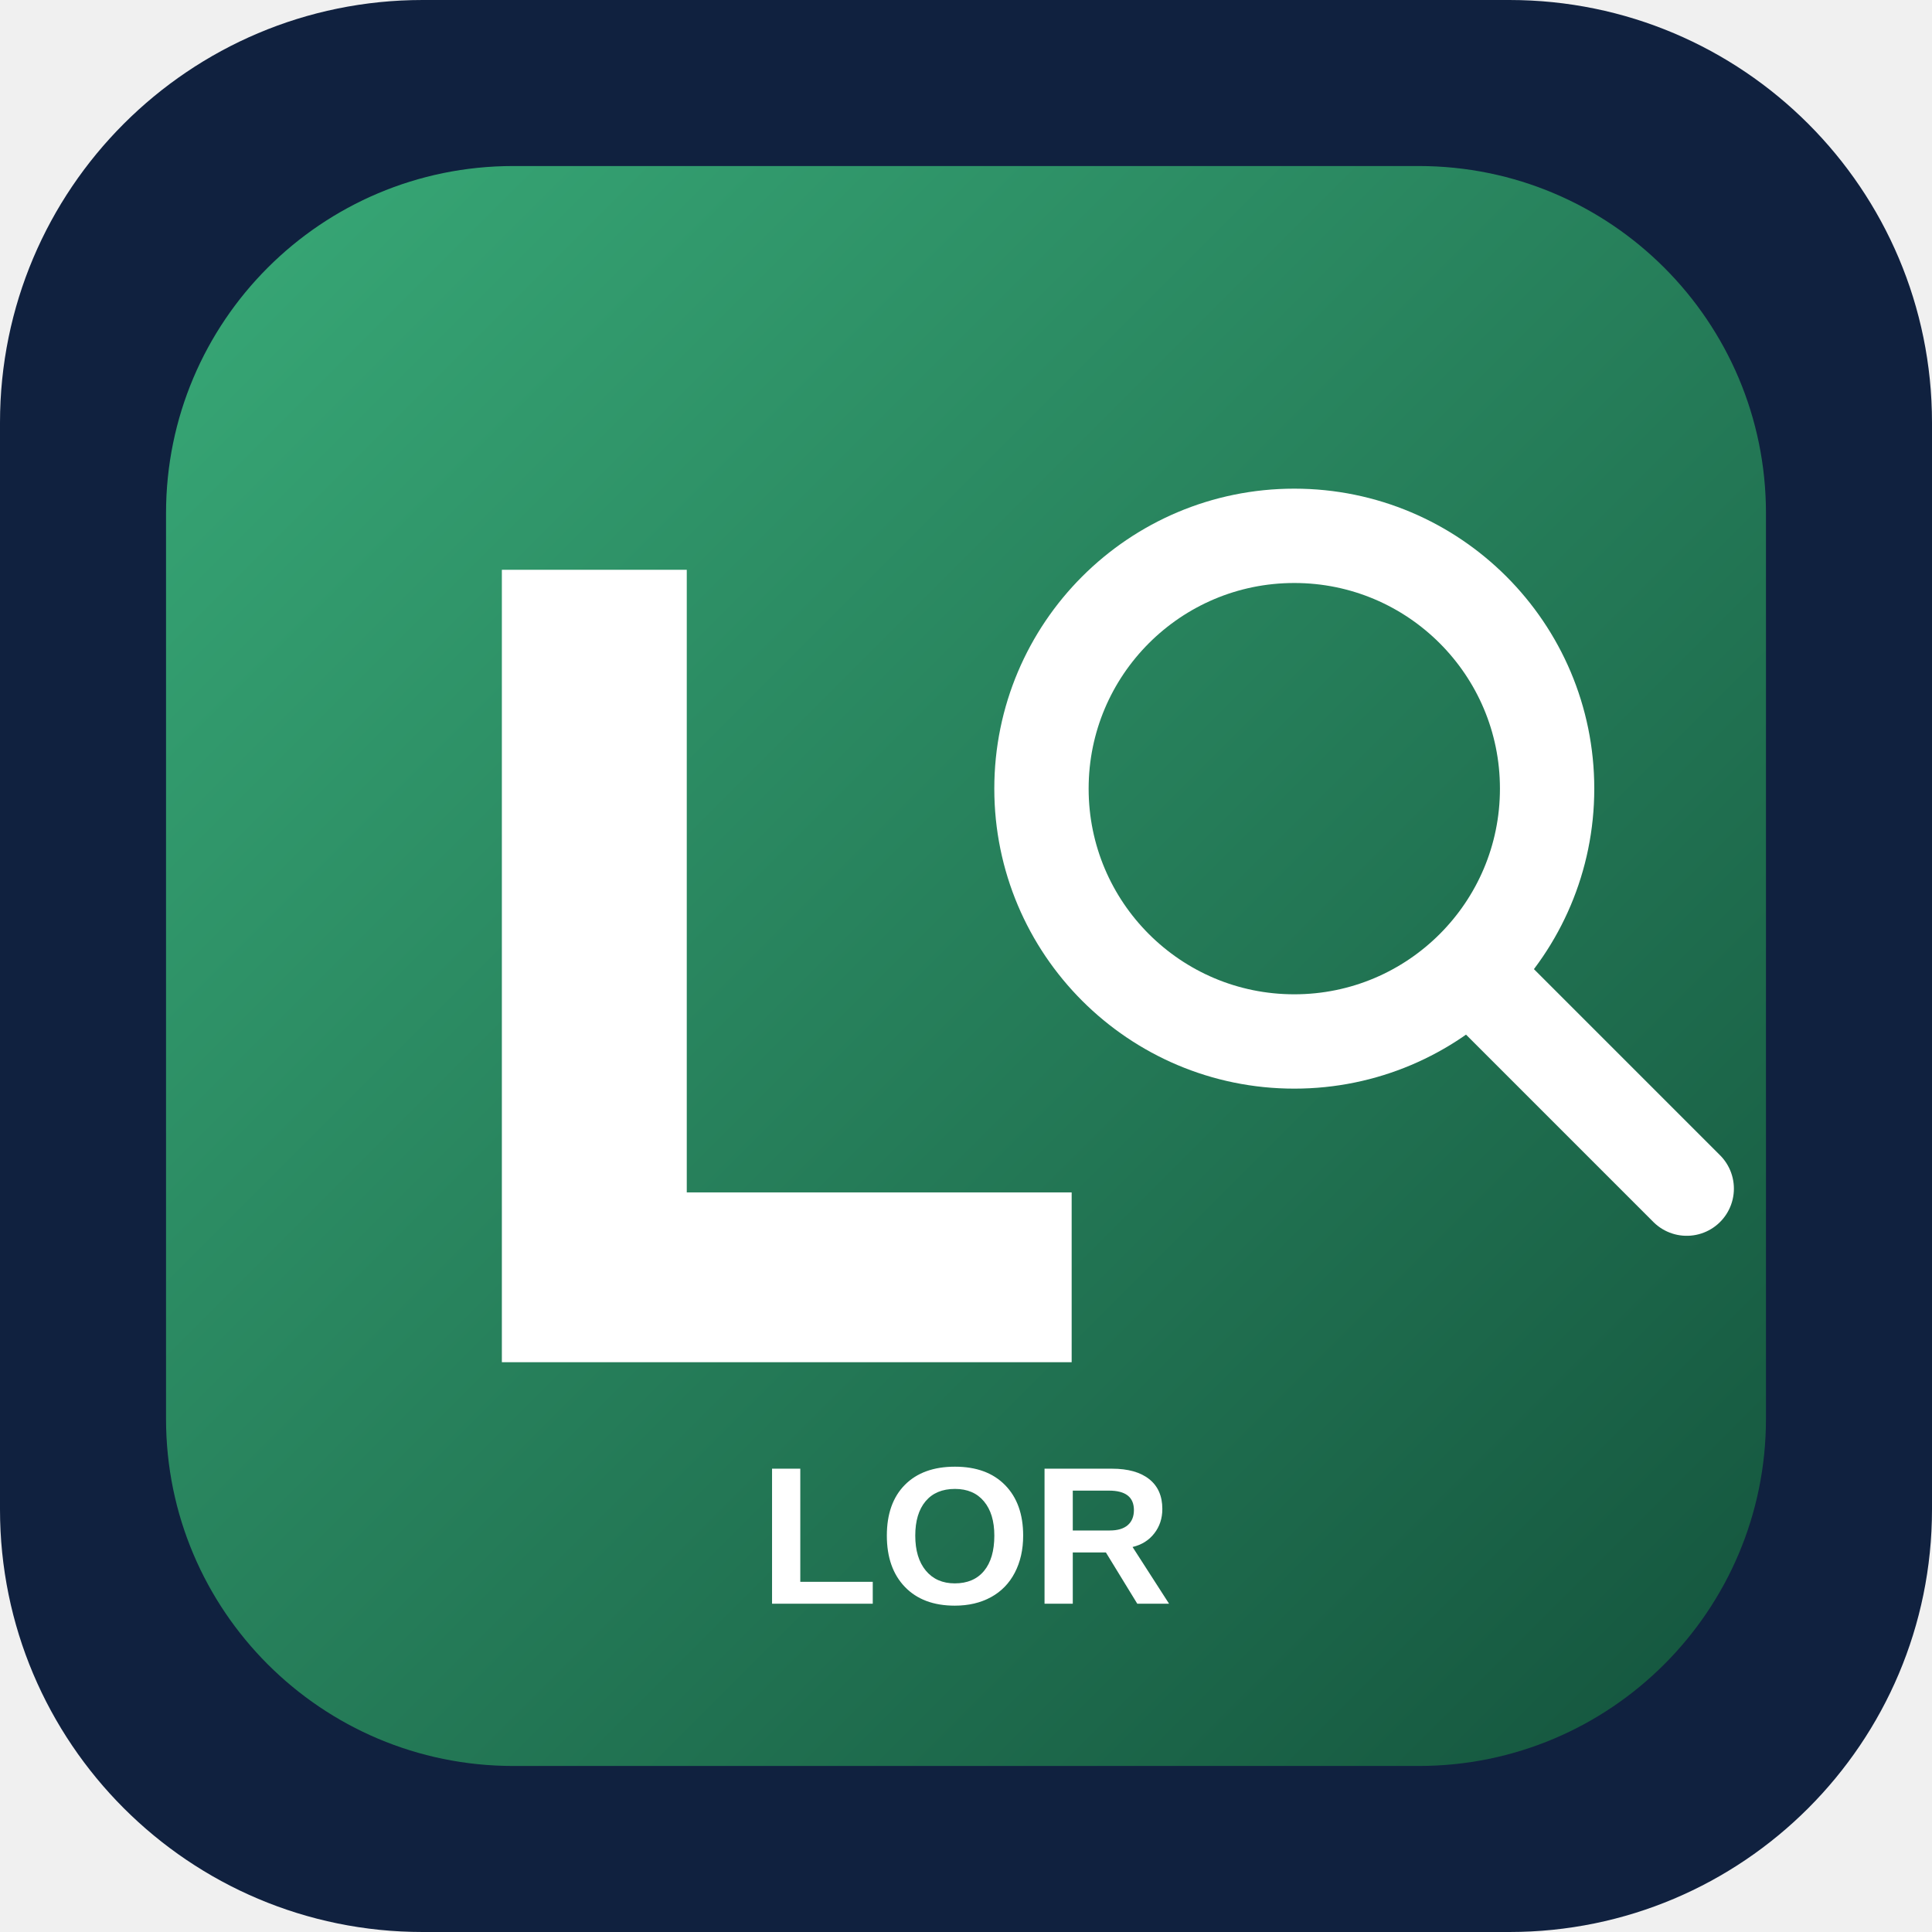
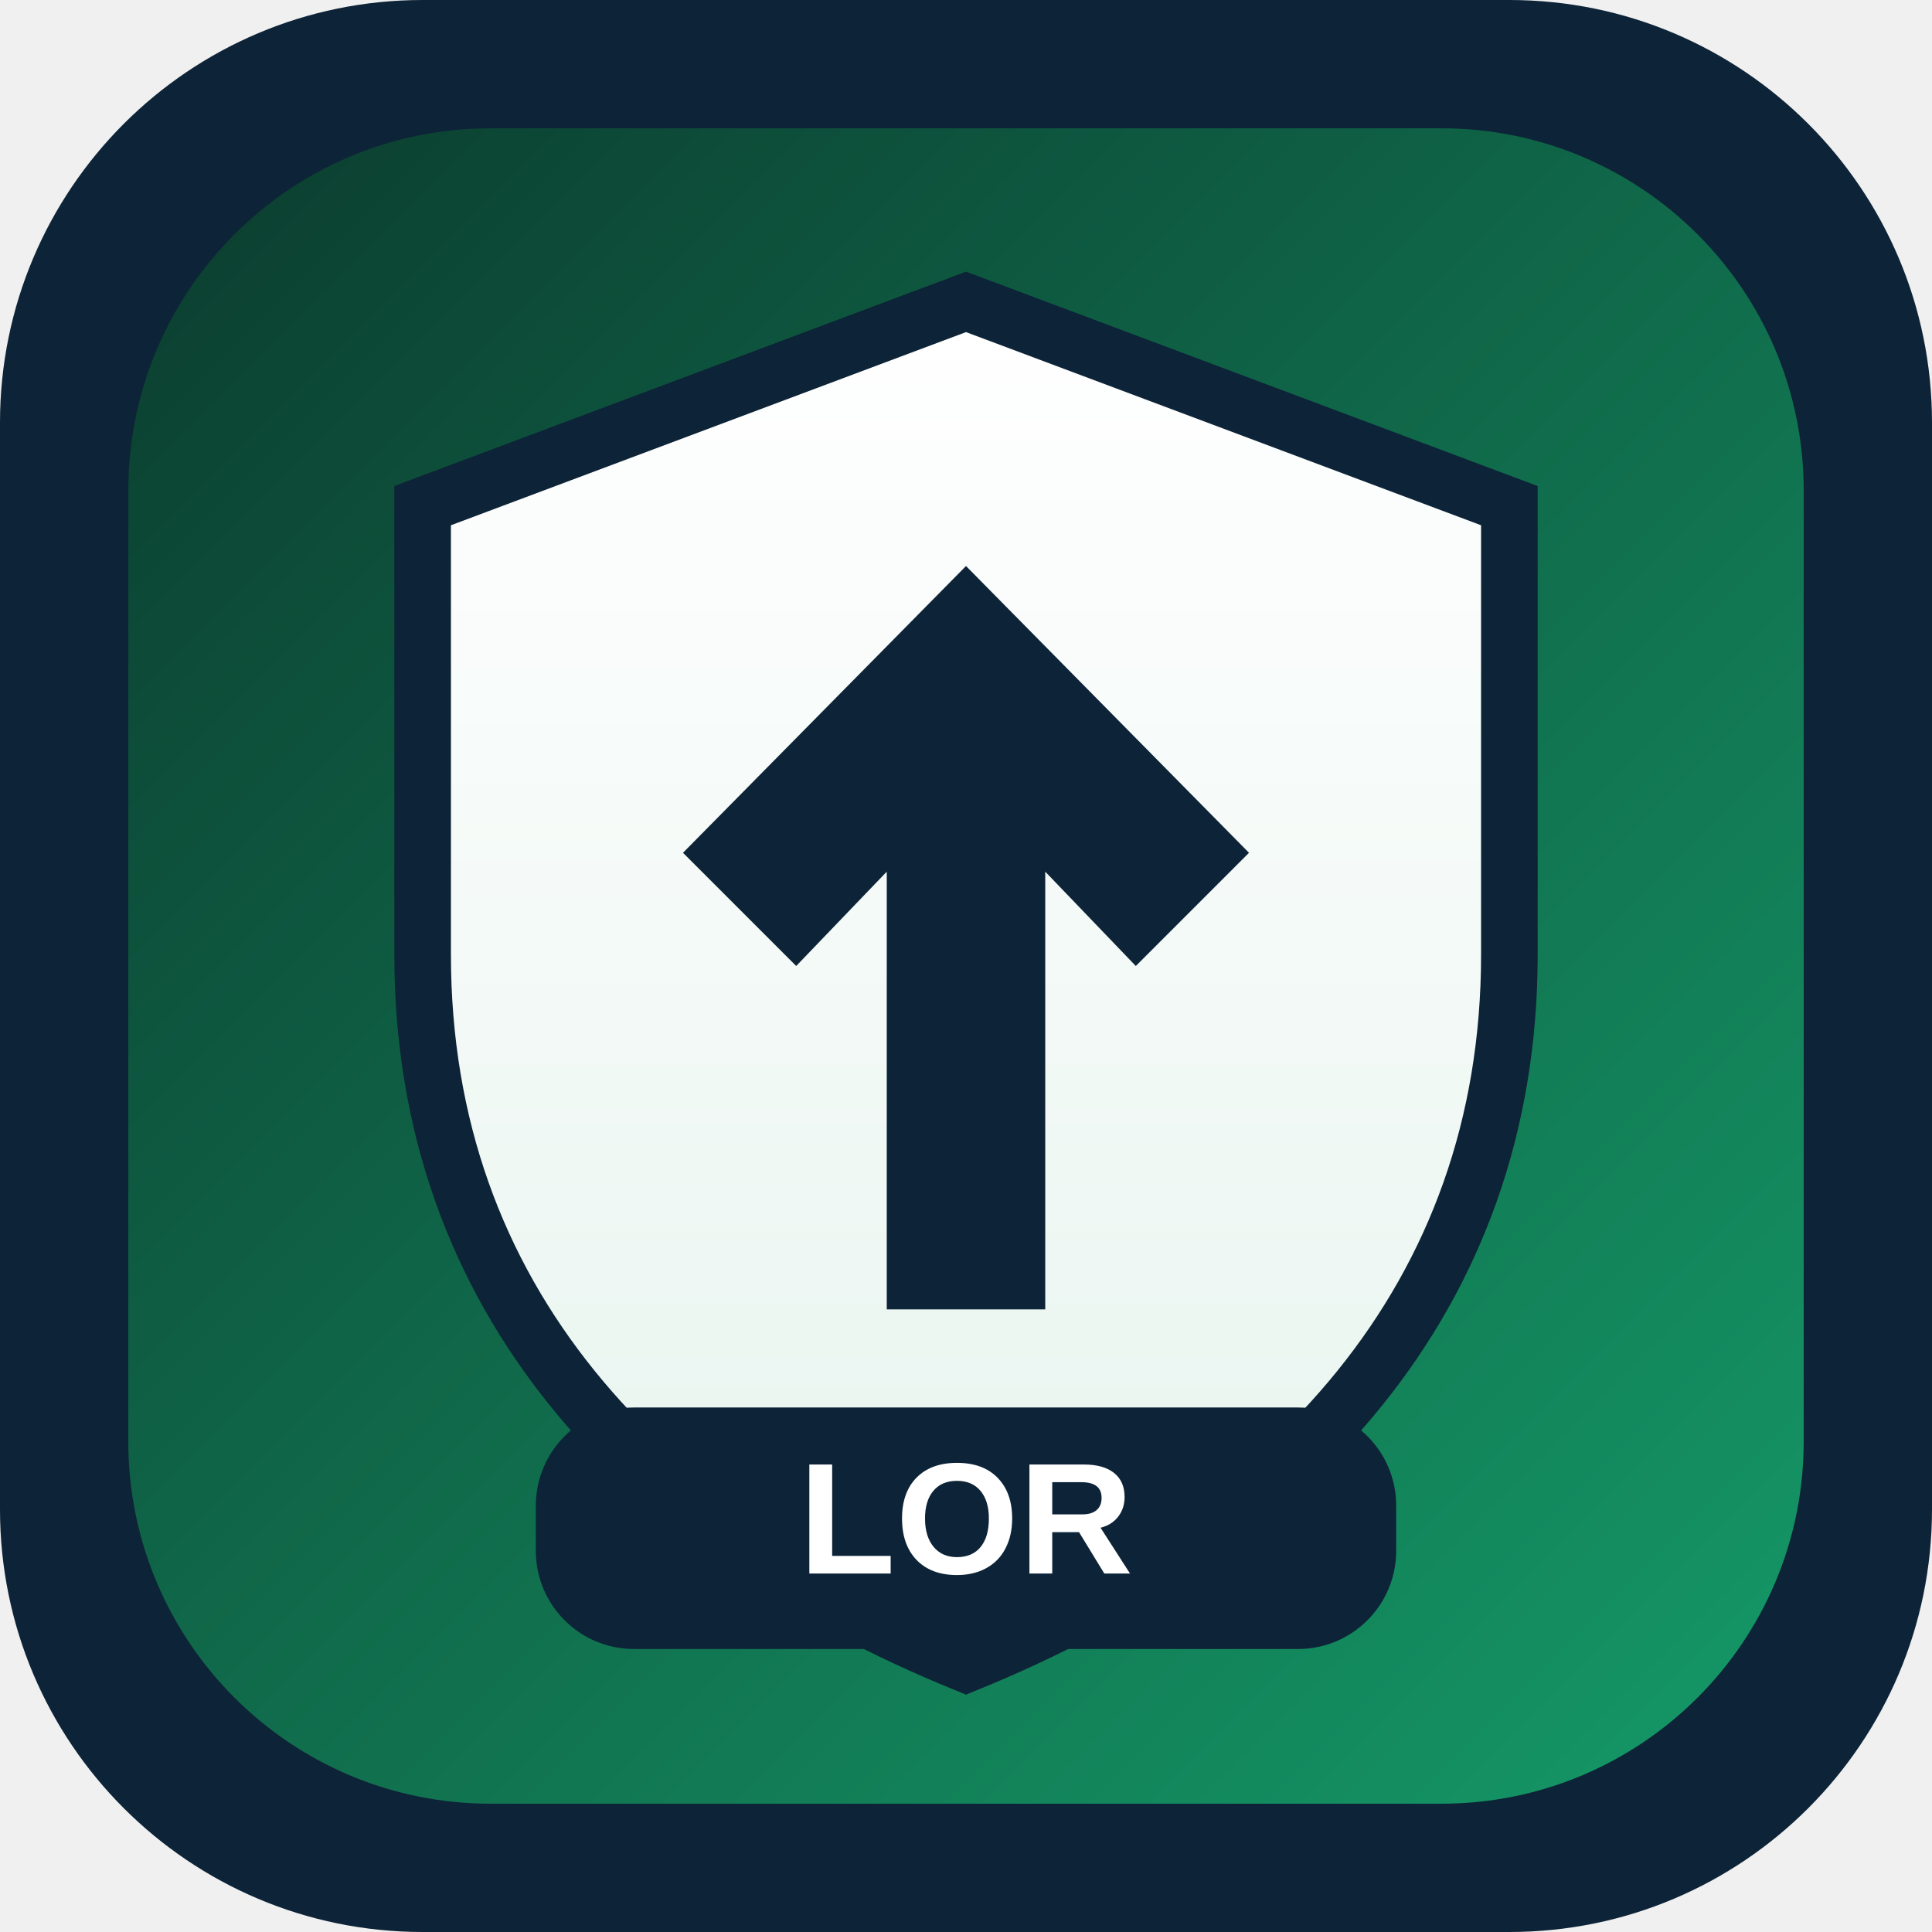
<svg xmlns="http://www.w3.org/2000/svg" viewBox="0 0 512 512">
  <defs>
-     <linearGradient id="g" x1="0" y1="0" x2="1" y2="1">
-       <stop stop-color="#38a977" />
-       <stop offset="1" stop-color="#14543d" />
+     <linearGradient id="bg" x1="0" y1="0" x2="1" y2="1">
+       <stop stop-color="#0b3b2e" />
+       <stop offset="1" stop-color="#159a68" />
+     </linearGradient>
+     <linearGradient id="sh" x1="0" y1="0" x2="0" y2="1">
+       <stop stop-color="#ffffff" />
+       <stop offset="1" stop-color="#e7f4ee" />
    </linearGradient>
  </defs>
-   <rect width="512" height="512" rx="112" fill="#10213f" />
-   <rect x="44" y="44" width="424" height="424" rx="92" fill="url(#g)" />
-   <path d="M133 151h49v165h102v45H133z" fill="white" />
-   <circle cx="343" cy="209" r="67" fill="none" stroke="white" stroke-width="25" />
-   <path d="M390 258l57 57" stroke="white" stroke-width="25" stroke-linecap="round" />
-   <text x="256" y="425" text-anchor="middle" font-family="Arial,sans-serif" font-size="52" font-weight="800" fill="white">LOR</text>
+   <rect width="512" height="512" rx="112" fill="#0d2337" />
+   <rect x="34" y="34" width="444" height="444" rx="96" fill="url(#bg)" />
+   <path d="M256 80 400 134v119c0 91-58 153-144 188-86-35-144-97-144-188V134L256 80Z" fill="url(#sh)" stroke="#0d2337" stroke-width="15" />
+   <path d="M256 150 181 226l30 30 24-25v116h42V231l24 25 30-30-75-76Z" fill="#0d2337" />
+   <rect x="142" y="373" width="228" height="64" rx="26" fill="#0d2337" />
+   <text x="256" y="417" text-anchor="middle" font-family="Arial,sans-serif" font-size="42" font-weight="900" fill="#fff">LOR</text>
</svg>
